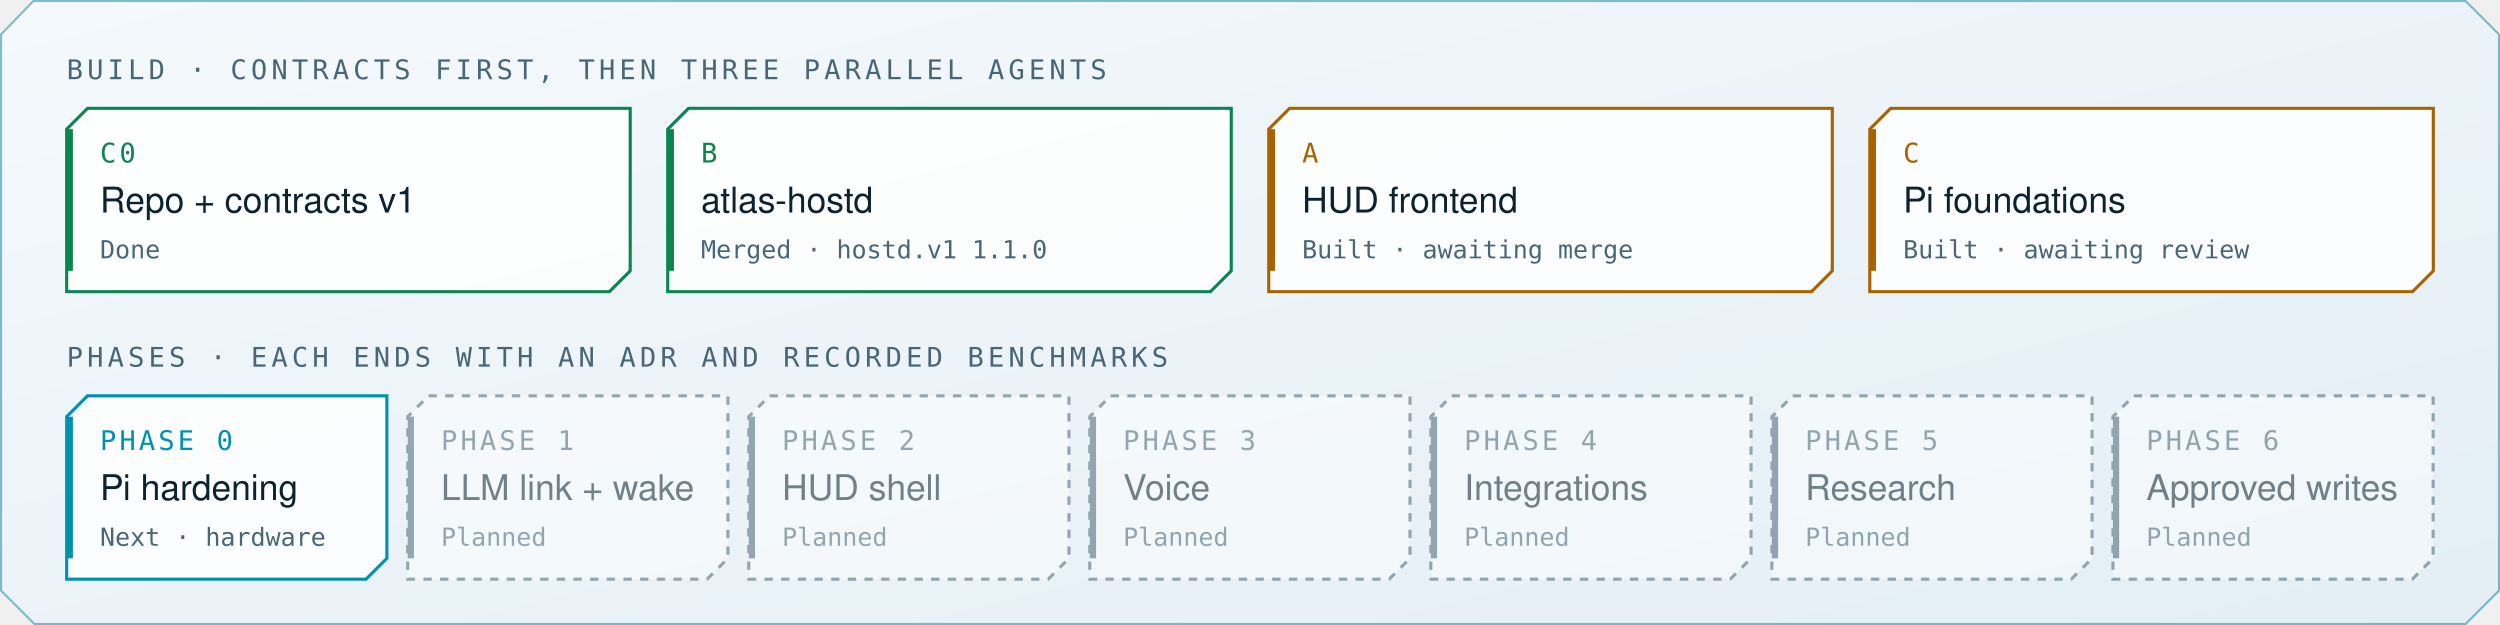
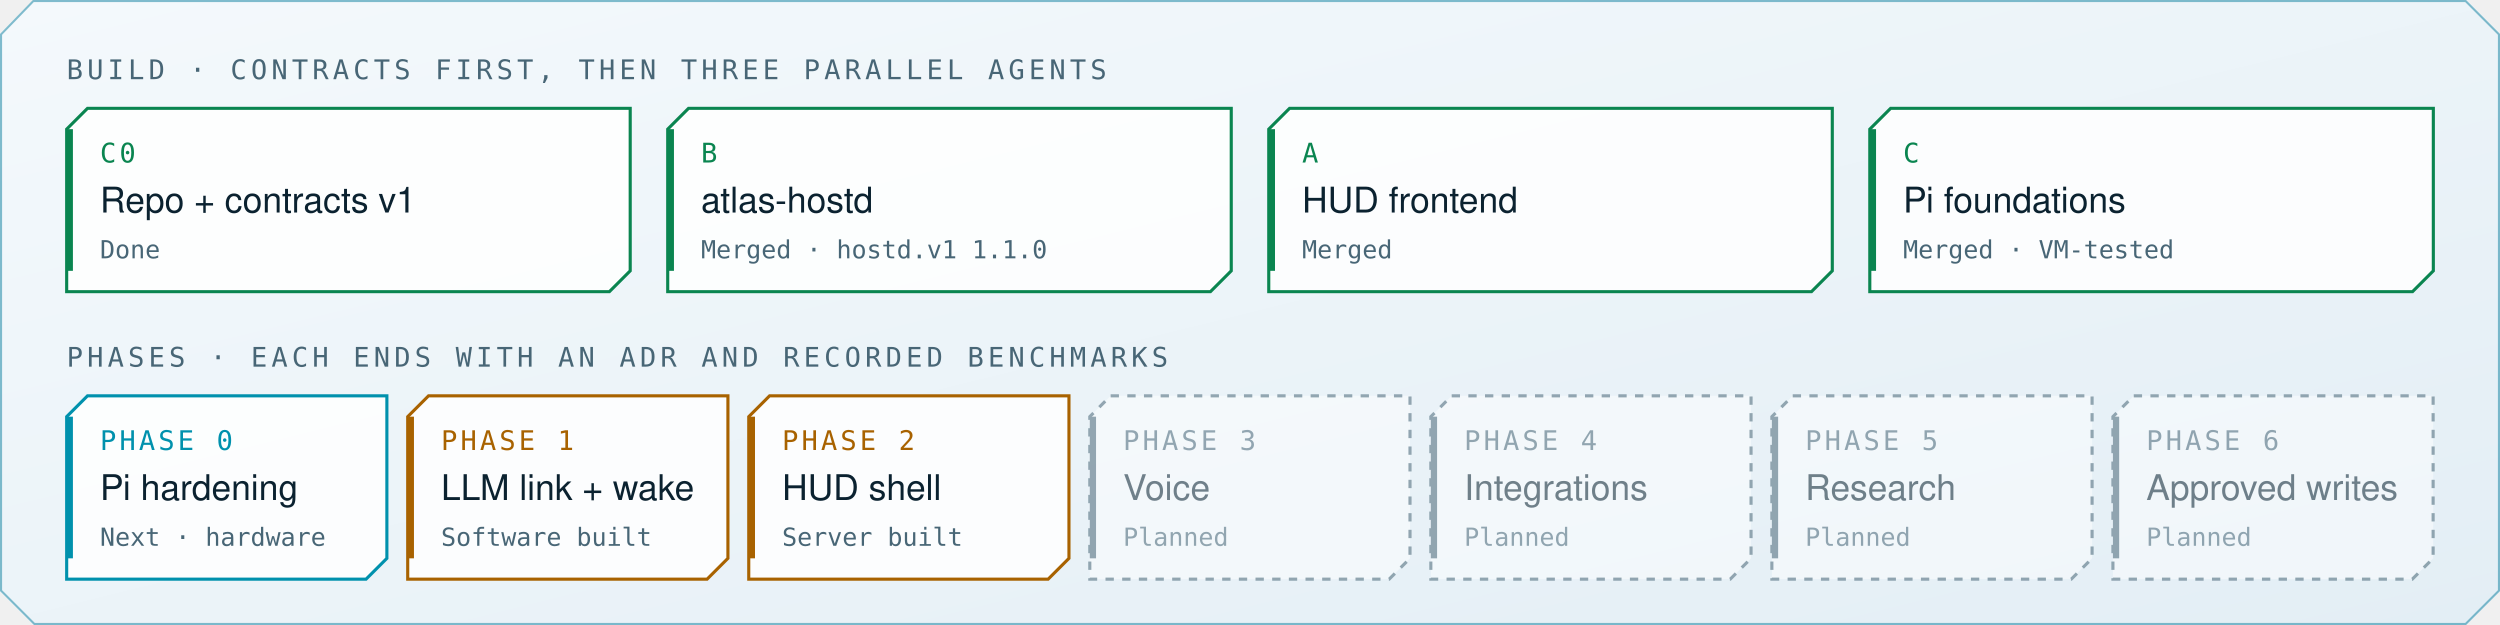
- <svg xmlns="http://www.w3.org/2000/svg" viewBox="0 0 1200 300" width="1200" height="300" role="img" aria-label="Build status: Step C0 and atlas-hostd done; the HUD and Pi foundations built and awaiting merge; Phase 0 next, Phases 1 to 6 planned">
+ <svg xmlns="http://www.w3.org/2000/svg" viewBox="0 0 1200 300" width="1200" height="300" role="img" aria-label="Build status: Step C0, atlas-hostd, the HUD and the Pi foundations merged; Phase 0 next (hardware); Phase 1 and Phase 2 software built; Phases 3 to 6 planned">
  <style>
    .mono { font-family: ui-monospace, SFMono-Regular, Menlo, Consolas, monospace; }
    .sans { font-family: -apple-system, BlinkMacSystemFont, "Segoe UI", Helvetica, Arial, sans-serif; }
  </style>
  <defs>
    <linearGradient id="bg" x1="0" y1="0" x2="1" y2="1">
      <stop offset="0" stop-color="#f4f9fc" />
      <stop offset="1" stop-color="#e3eef5" />
    </linearGradient>
  </defs>
  <path d="M16 0H1184L1200 16V284L1184 300H16L0 284V16Z" fill="url(#bg)" />
  <path d="M16 .5H1183.5L1199.5 16.5V283.5L1183.5 299.5H16.5L.5 283.5V16.5Z" fill="none" stroke="#0a7f9e" stroke-opacity="0.5" />
  <text x="32" y="38" class="mono" font-size="13" letter-spacing="2" fill="#486676">BUILD · CONTRACTS FIRST, THEN THREE PARALLEL AGENTS</text>
  <text x="32" y="176" class="mono" font-size="13" letter-spacing="2" fill="#486676">PHASES · EACH ENDS WITH AN ADR AND RECORDED BENCHMARKS</text>
  <g opacity="1">
    <path d="M42.0 52H302.5V130L292.5 140H32.0V62Z" fill="#ffffff" fill-opacity="0.85" stroke="#0a8550" stroke-width="1.5" />
    <rect x="32.0" y="62" width="3" height="68" fill="#0a8550" />
    <text x="48.0" y="78" class="mono" font-size="13" letter-spacing="1.5" fill="#0a8550">C0</text>
    <text x="48.0" y="102" class="sans" font-size="17" fill="#0b2230">Repo + contracts v1</text>
    <text x="48.0" y="124" class="mono" font-size="12" fill="#486676">Done</text>
  </g>
  <g opacity="1">
    <path d="M330.5 52H591.0V130L581.0 140H320.5V62Z" fill="#ffffff" fill-opacity="0.85" stroke="#0a8550" stroke-width="1.5" />
    <rect x="320.5" y="62" width="3" height="68" fill="#0a8550" />
    <text x="336.5" y="78" class="mono" font-size="13" letter-spacing="1.5" fill="#0a8550">B</text>
    <text x="336.5" y="102" class="sans" font-size="17" fill="#0b2230">atlas-hostd</text>
    <text x="336.5" y="124" class="mono" font-size="12" fill="#486676">Merged · hostd.v1 1.1.0</text>
  </g>
  <g opacity="1">
-     <path d="M619.0 52H879.5V130L869.5 140H609.0V62Z" fill="#ffffff" fill-opacity="0.85" stroke="#a86200" stroke-width="1.5" />
-     <rect x="609.0" y="62" width="3" height="68" fill="#a86200" />
-     <text x="625.0" y="78" class="mono" font-size="13" letter-spacing="1.5" fill="#a86200">A</text>
+     <path d="M619.0 52H879.5V130L869.5 140H609.0V62Z" fill="#ffffff" fill-opacity="0.85" stroke="#0a8550" stroke-width="1.5" />
+     <rect x="609.0" y="62" width="3" height="68" fill="#0a8550" />
+     <text x="625.0" y="78" class="mono" font-size="13" letter-spacing="1.5" fill="#0a8550">A</text>
    <text x="625.0" y="102" class="sans" font-size="17" fill="#0b2230">HUD frontend</text>
-     <text x="625.0" y="124" class="mono" font-size="12" fill="#486676">Built · awaiting merge</text>
+     <text x="625.0" y="124" class="mono" font-size="12" fill="#486676">Merged</text>
  </g>
  <g opacity="1">
-     <path d="M907.5 52H1168.0V130L1158.0 140H897.5V62Z" fill="#ffffff" fill-opacity="0.85" stroke="#a86200" stroke-width="1.5" />
-     <rect x="897.5" y="62" width="3" height="68" fill="#a86200" />
-     <text x="913.5" y="78" class="mono" font-size="13" letter-spacing="1.5" fill="#a86200">C</text>
+     <path d="M907.5 52H1168.0V130L1158.0 140H897.5V62Z" fill="#ffffff" fill-opacity="0.85" stroke="#0a8550" stroke-width="1.5" />
+     <rect x="897.5" y="62" width="3" height="68" fill="#0a8550" />
+     <text x="913.5" y="78" class="mono" font-size="13" letter-spacing="1.5" fill="#0a8550">C</text>
    <text x="913.5" y="102" class="sans" font-size="17" fill="#0b2230">Pi foundations</text>
-     <text x="913.5" y="124" class="mono" font-size="12" fill="#486676">Built · awaiting review</text>
+     <text x="913.5" y="124" class="mono" font-size="12" fill="#486676">Merged · VM-tested</text>
  </g>
  <g opacity="1">
    <path d="M42.0 190H185.7V268L175.7 278H32.0V200Z" fill="#ffffff" fill-opacity="0.85" stroke="#0091ad" stroke-width="1.5" />
    <rect x="32.0" y="200" width="3" height="68" fill="#0091ad" />
    <text x="48.0" y="216" class="mono" font-size="13" letter-spacing="1.5" fill="#0091ad">PHASE 0</text>
    <text x="48.0" y="240" class="sans" font-size="17" fill="#0b2230">Pi hardening</text>
    <text x="48.0" y="262" class="mono" font-size="12" fill="#486676">Next · hardware</text>
  </g>
-   <g opacity="0.55">
-     <path d="M205.7 190H349.4V268L339.4 278H195.7V200Z" fill="#ffffff" fill-opacity="0.85" stroke="#486676" stroke-width="1.5" stroke-dasharray="4 4" />
-     <rect x="195.7" y="200" width="3" height="68" fill="#486676" />
-     <text x="211.7" y="216" class="mono" font-size="13" letter-spacing="1.5" fill="#486676">PHASE 1</text>
+   <g opacity="1">
+     <path d="M205.7 190H349.4V268L339.4 278H195.7V200Z" fill="#ffffff" fill-opacity="0.85" stroke="#a86200" stroke-width="1.5" />
+     <rect x="195.7" y="200" width="3" height="68" fill="#a86200" />
+     <text x="211.7" y="216" class="mono" font-size="13" letter-spacing="1.5" fill="#a86200">PHASE 1</text>
    <text x="211.7" y="240" class="sans" font-size="17" fill="#0b2230">LLM link + wake</text>
-     <text x="211.7" y="262" class="mono" font-size="12" fill="#486676">Planned</text>
+     <text x="211.7" y="262" class="mono" font-size="12" fill="#486676">Software built</text>
  </g>
-   <g opacity="0.55">
-     <path d="M369.4 190H513.1V268L503.1 278H359.4V200Z" fill="#ffffff" fill-opacity="0.85" stroke="#486676" stroke-width="1.5" stroke-dasharray="4 4" />
-     <rect x="359.4" y="200" width="3" height="68" fill="#486676" />
-     <text x="375.4" y="216" class="mono" font-size="13" letter-spacing="1.5" fill="#486676">PHASE 2</text>
+   <g opacity="1">
+     <path d="M369.4 190H513.1V268L503.1 278H359.4V200Z" fill="#ffffff" fill-opacity="0.85" stroke="#a86200" stroke-width="1.5" />
+     <rect x="359.4" y="200" width="3" height="68" fill="#a86200" />
+     <text x="375.4" y="216" class="mono" font-size="13" letter-spacing="1.5" fill="#a86200">PHASE 2</text>
    <text x="375.4" y="240" class="sans" font-size="17" fill="#0b2230">HUD shell</text>
-     <text x="375.4" y="262" class="mono" font-size="12" fill="#486676">Planned</text>
+     <text x="375.4" y="262" class="mono" font-size="12" fill="#486676">Server built</text>
  </g>
  <g opacity="0.55">
    <path d="M533.1 190H676.8V268L666.8 278H523.1V200Z" fill="#ffffff" fill-opacity="0.85" stroke="#486676" stroke-width="1.5" stroke-dasharray="4 4" />
    <rect x="523.1" y="200" width="3" height="68" fill="#486676" />
    <text x="539.1" y="216" class="mono" font-size="13" letter-spacing="1.5" fill="#486676">PHASE 3</text>
    <text x="539.1" y="240" class="sans" font-size="17" fill="#0b2230">Voice</text>
    <text x="539.1" y="262" class="mono" font-size="12" fill="#486676">Planned</text>
  </g>
  <g opacity="0.55">
    <path d="M696.8 190H840.5V268L830.5 278H686.8V200Z" fill="#ffffff" fill-opacity="0.85" stroke="#486676" stroke-width="1.5" stroke-dasharray="4 4" />
    <rect x="686.8" y="200" width="3" height="68" fill="#486676" />
    <text x="702.8" y="216" class="mono" font-size="13" letter-spacing="1.5" fill="#486676">PHASE 4</text>
    <text x="702.8" y="240" class="sans" font-size="17" fill="#0b2230">Integrations</text>
    <text x="702.8" y="262" class="mono" font-size="12" fill="#486676">Planned</text>
  </g>
  <g opacity="0.55">
    <path d="M860.5 190H1004.2V268L994.2 278H850.5V200Z" fill="#ffffff" fill-opacity="0.85" stroke="#486676" stroke-width="1.5" stroke-dasharray="4 4" />
    <rect x="850.5" y="200" width="3" height="68" fill="#486676" />
    <text x="866.5" y="216" class="mono" font-size="13" letter-spacing="1.5" fill="#486676">PHASE 5</text>
    <text x="866.5" y="240" class="sans" font-size="17" fill="#0b2230">Research</text>
    <text x="866.5" y="262" class="mono" font-size="12" fill="#486676">Planned</text>
  </g>
  <g opacity="0.55">
    <path d="M1024.2 190H1167.9V268L1157.9 278H1014.2V200Z" fill="#ffffff" fill-opacity="0.85" stroke="#486676" stroke-width="1.5" stroke-dasharray="4 4" />
    <rect x="1014.2" y="200" width="3" height="68" fill="#486676" />
    <text x="1030.2" y="216" class="mono" font-size="13" letter-spacing="1.5" fill="#486676">PHASE 6</text>
    <text x="1030.2" y="240" class="sans" font-size="17" fill="#0b2230">Approved writes</text>
    <text x="1030.2" y="262" class="mono" font-size="12" fill="#486676">Planned</text>
  </g>
</svg>
